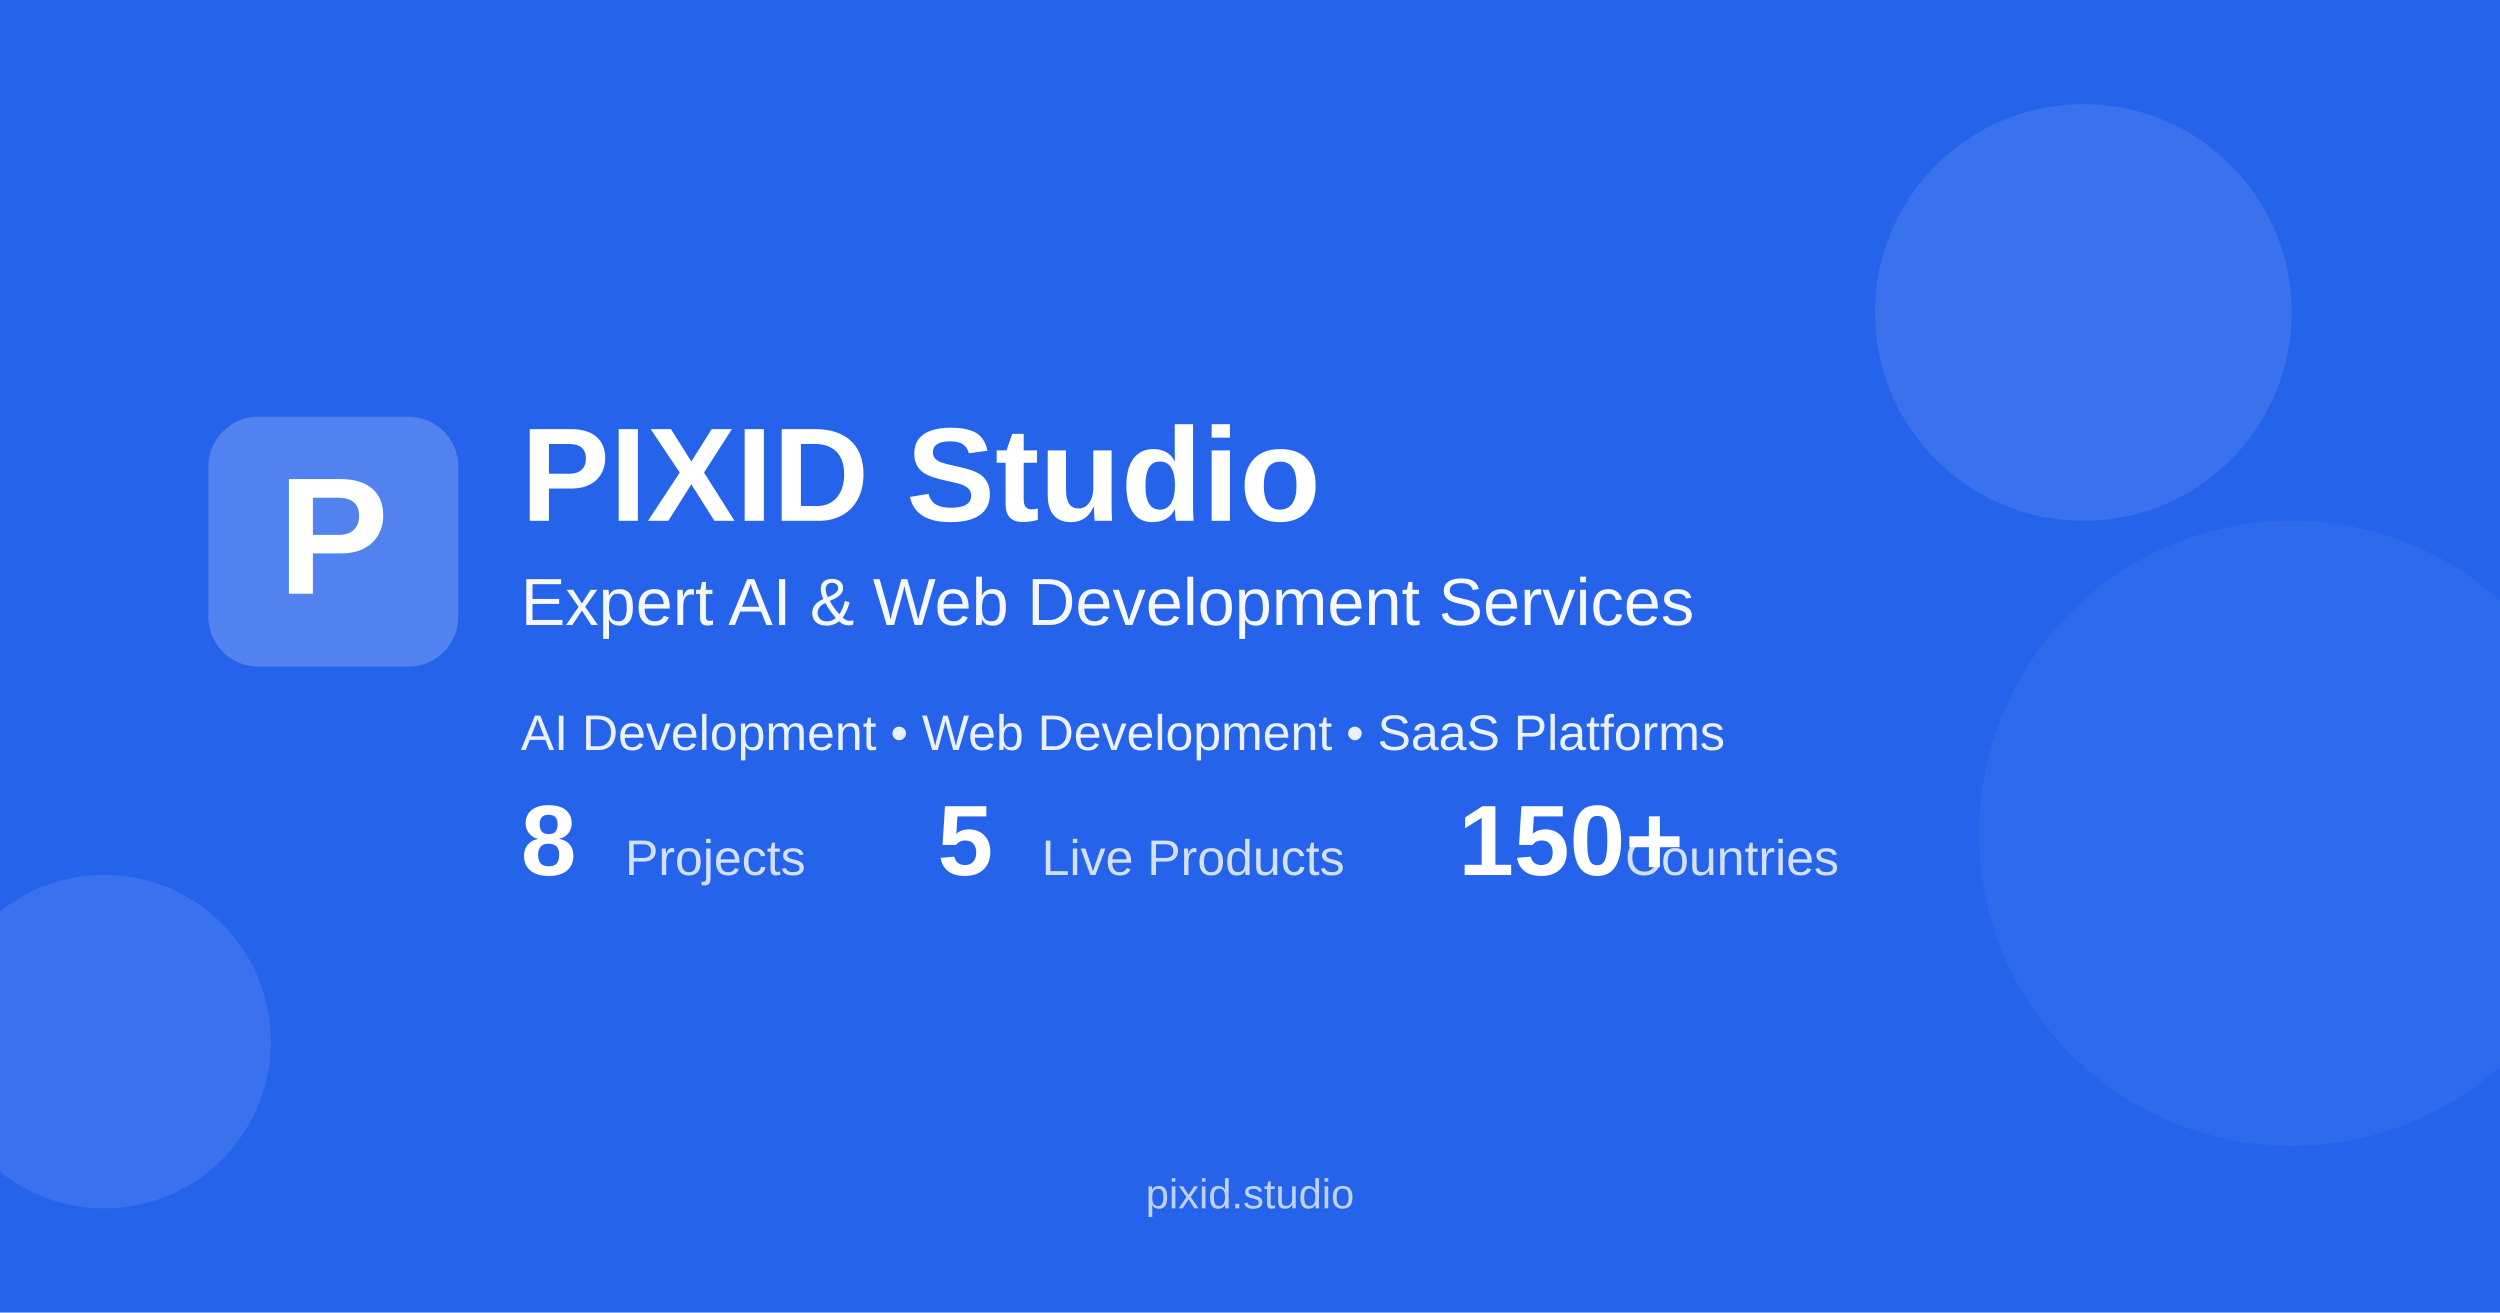
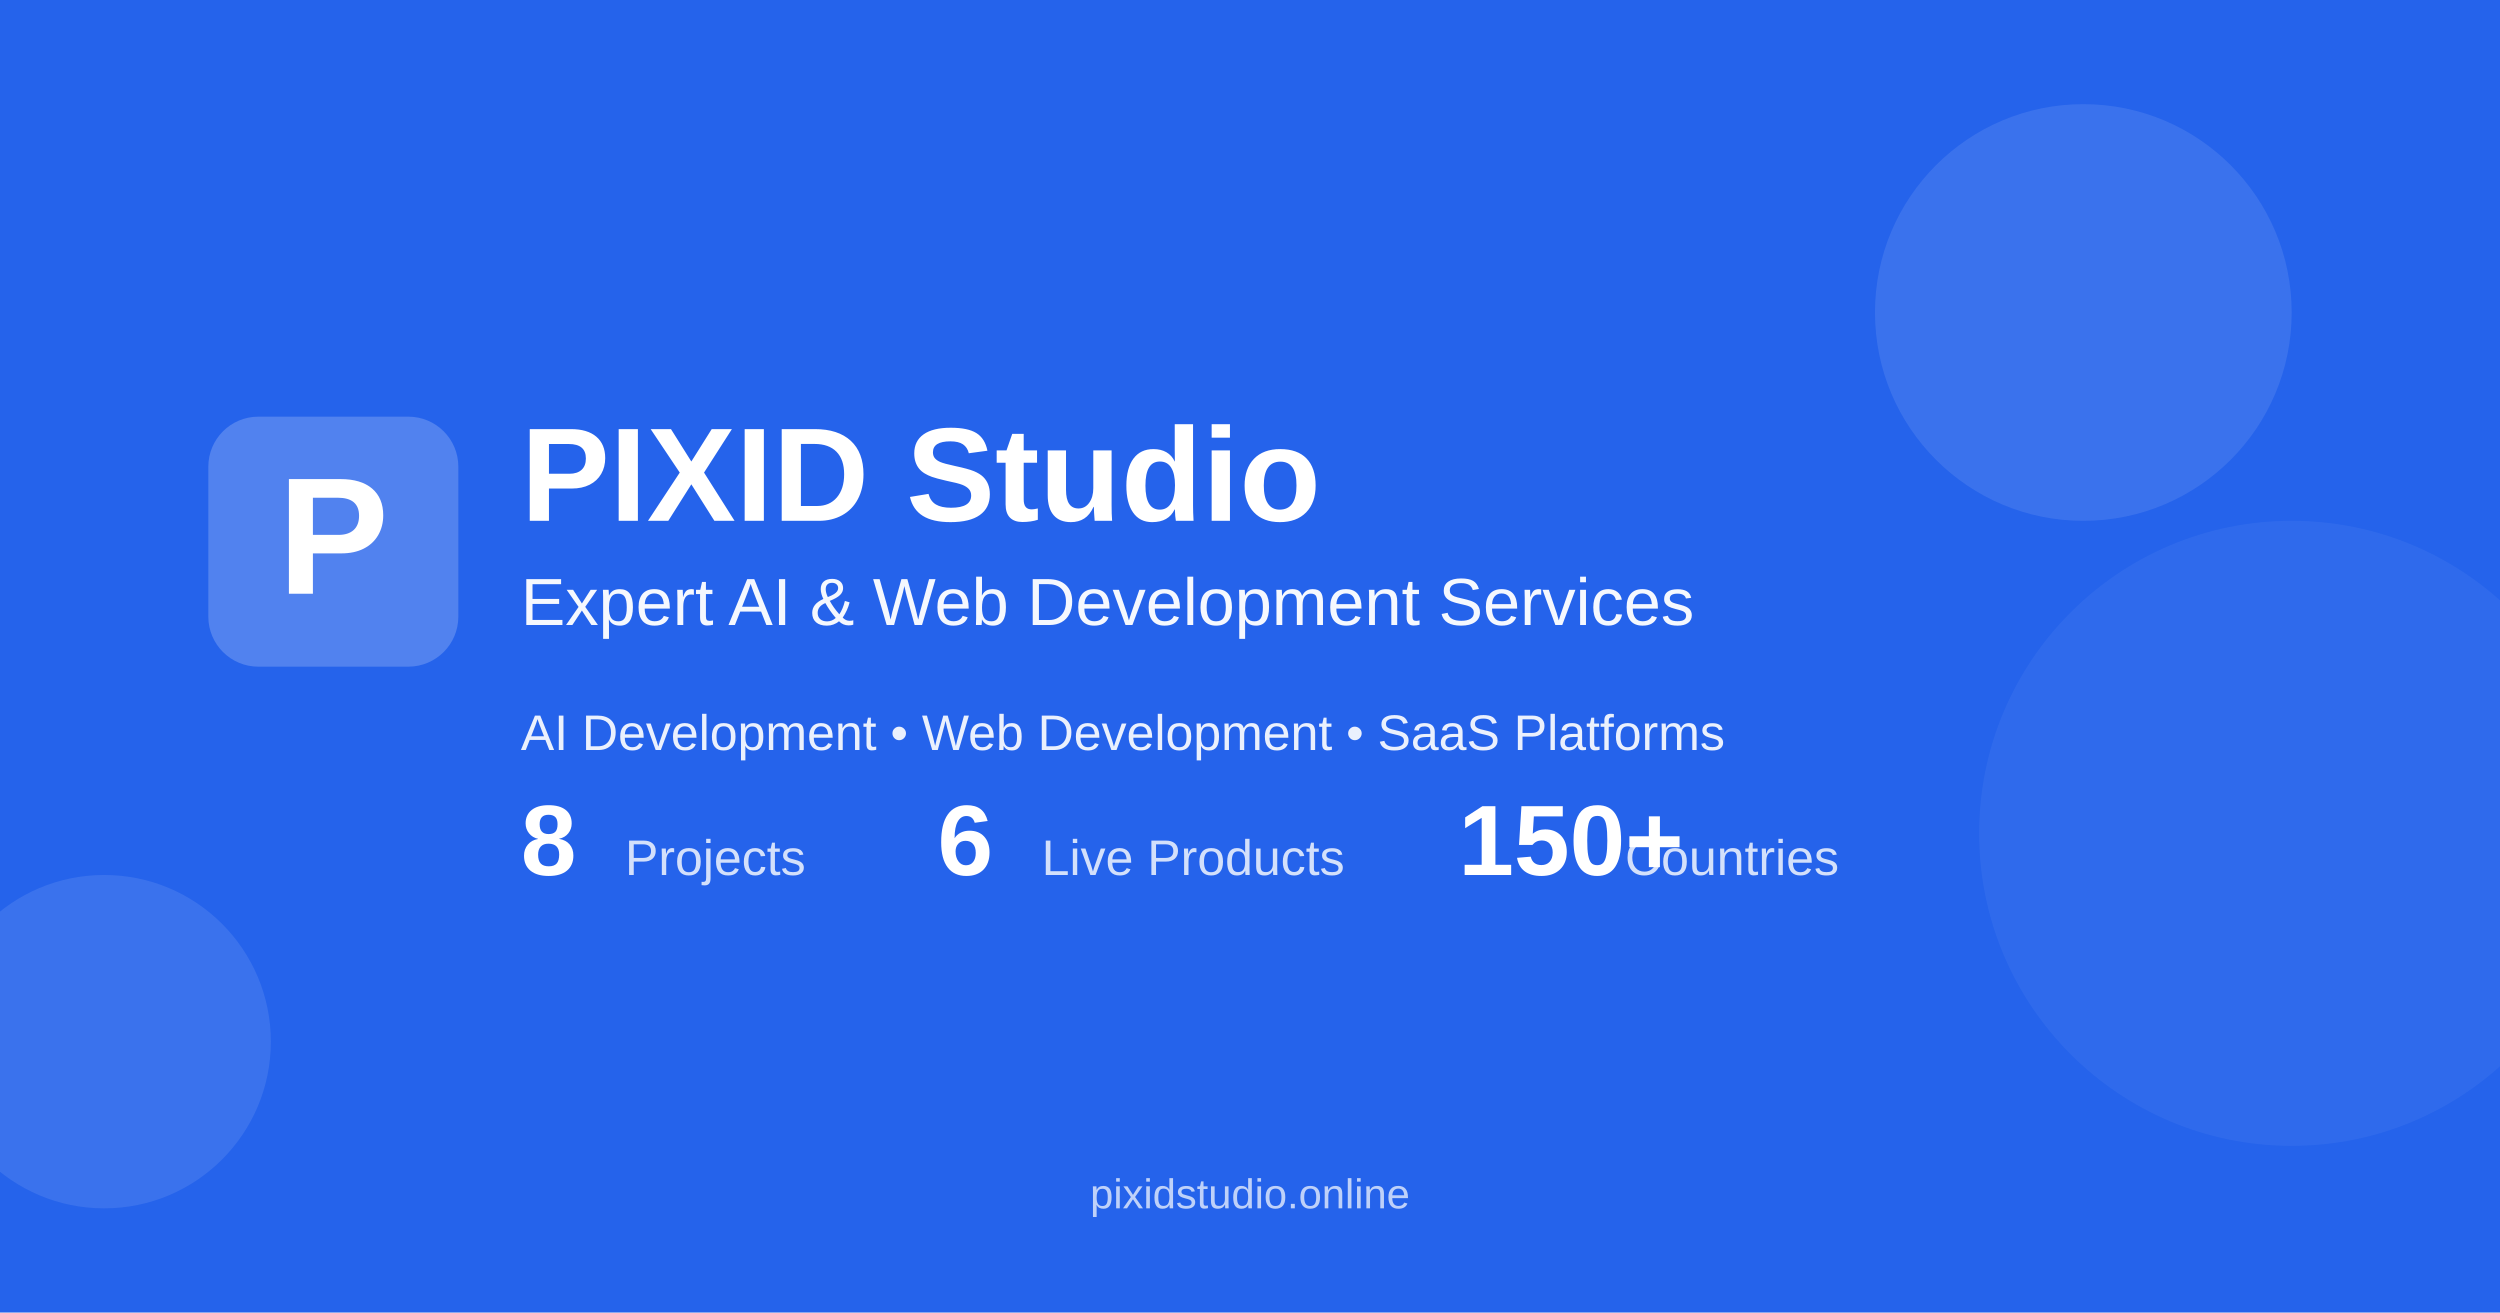
<svg xmlns="http://www.w3.org/2000/svg" width="1200" height="630" viewBox="0 0 1200 630" fill="none">
  <defs>
    <linearGradient id="bgGradient" x1="0" y1="0" x2="1200" y2="630">
      <stop offset="0%" stop-color="#2563eb" />
      <stop offset="100%" stop-color="#9333ea" />
    </linearGradient>
    <linearGradient id="textGradient" x1="0" y1="0" x2="200" y2="0">
      <stop offset="0%" stop-color="#ffffff" />
      <stop offset="100%" stop-color="#e0e7ff" />
    </linearGradient>
  </defs>
  <rect width="1200" height="630" fill="url(#bgGradient)" />
  <circle cx="1000" cy="150" r="100" fill="white" opacity="0.1" />
  <circle cx="1100" cy="400" r="150" fill="white" opacity="0.05" />
  <circle cx="50" cy="500" r="80" fill="white" opacity="0.1" />
  <g transform="translate(100, 200)">
    <rect x="0" y="0" width="120" height="120" rx="24" fill="white" opacity="0.2" />
    <text x="60" y="85" font-family="Arial, sans-serif" font-size="80" font-weight="bold" fill="white" text-anchor="middle">P</text>
    <text x="150" y="50" font-family="Arial, sans-serif" font-size="64" font-weight="bold" fill="white">
      PIXID Studio
    </text>
    <text x="150" y="100" font-family="Arial, sans-serif" font-size="32" fill="url(#textGradient)" opacity="0.95">
      Expert AI &amp; Web Development Services
    </text>
    <text x="150" y="160" font-family="Arial, sans-serif" font-size="24" fill="white" opacity="0.9">
      AI Development • Web Development • SaaS Platforms
    </text>
    <g transform="translate(150, 220)">
      <text x="0" y="0" font-family="Arial, sans-serif" font-size="48" font-weight="bold" fill="white">8</text>
      <text x="50" y="0" font-family="Arial, sans-serif" font-size="24" fill="white" opacity="0.8">Projects</text>
-       <text x="200" y="0" font-family="Arial, sans-serif" font-size="48" font-weight="bold" fill="white">5</text>
+       <text x="200" y="0" font-family="Arial, sans-serif" font-size="48" font-weight="bold" fill="white">6</text>
      <text x="250" y="0" font-family="Arial, sans-serif" font-size="24" fill="white" opacity="0.8">Live Products</text>
      <text x="450" y="0" font-family="Arial, sans-serif" font-size="48" font-weight="bold" fill="white">150+</text>
      <text x="530" y="0" font-family="Arial, sans-serif" font-size="24" fill="white" opacity="0.8">Countries</text>
    </g>
  </g>
  <text x="600" y="580" font-family="Arial, sans-serif" font-size="20" fill="white" opacity="0.7" text-anchor="middle">
-     pixid.studio
+     pixidstudio.online
  </text>
</svg>
